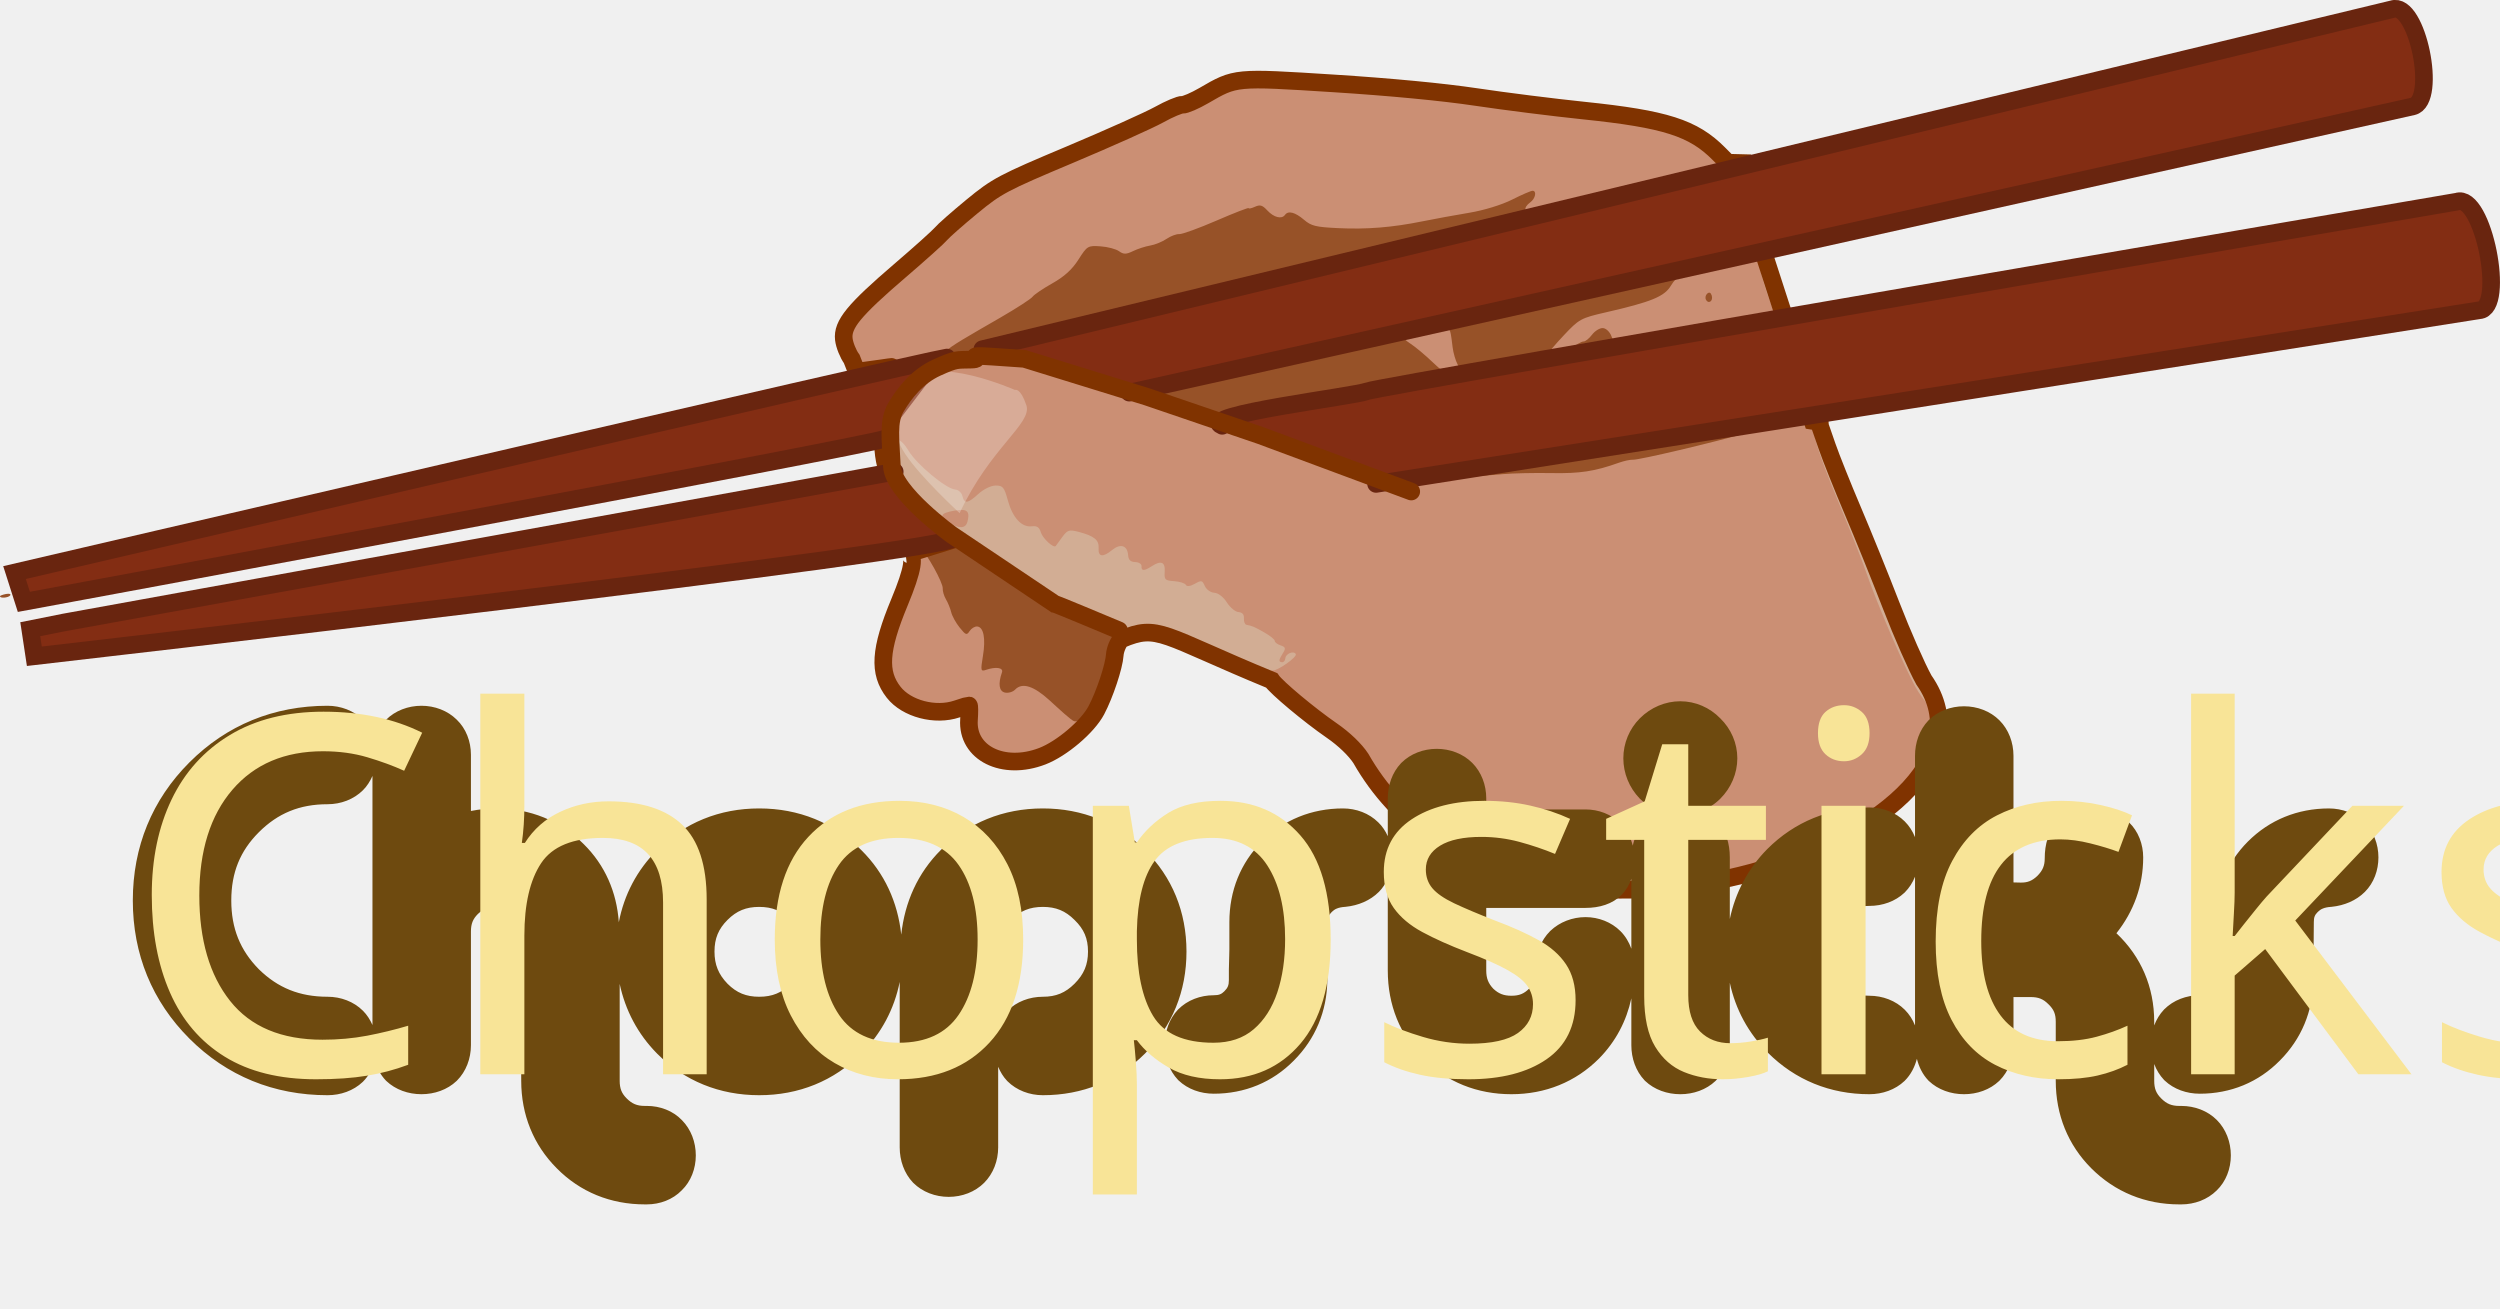
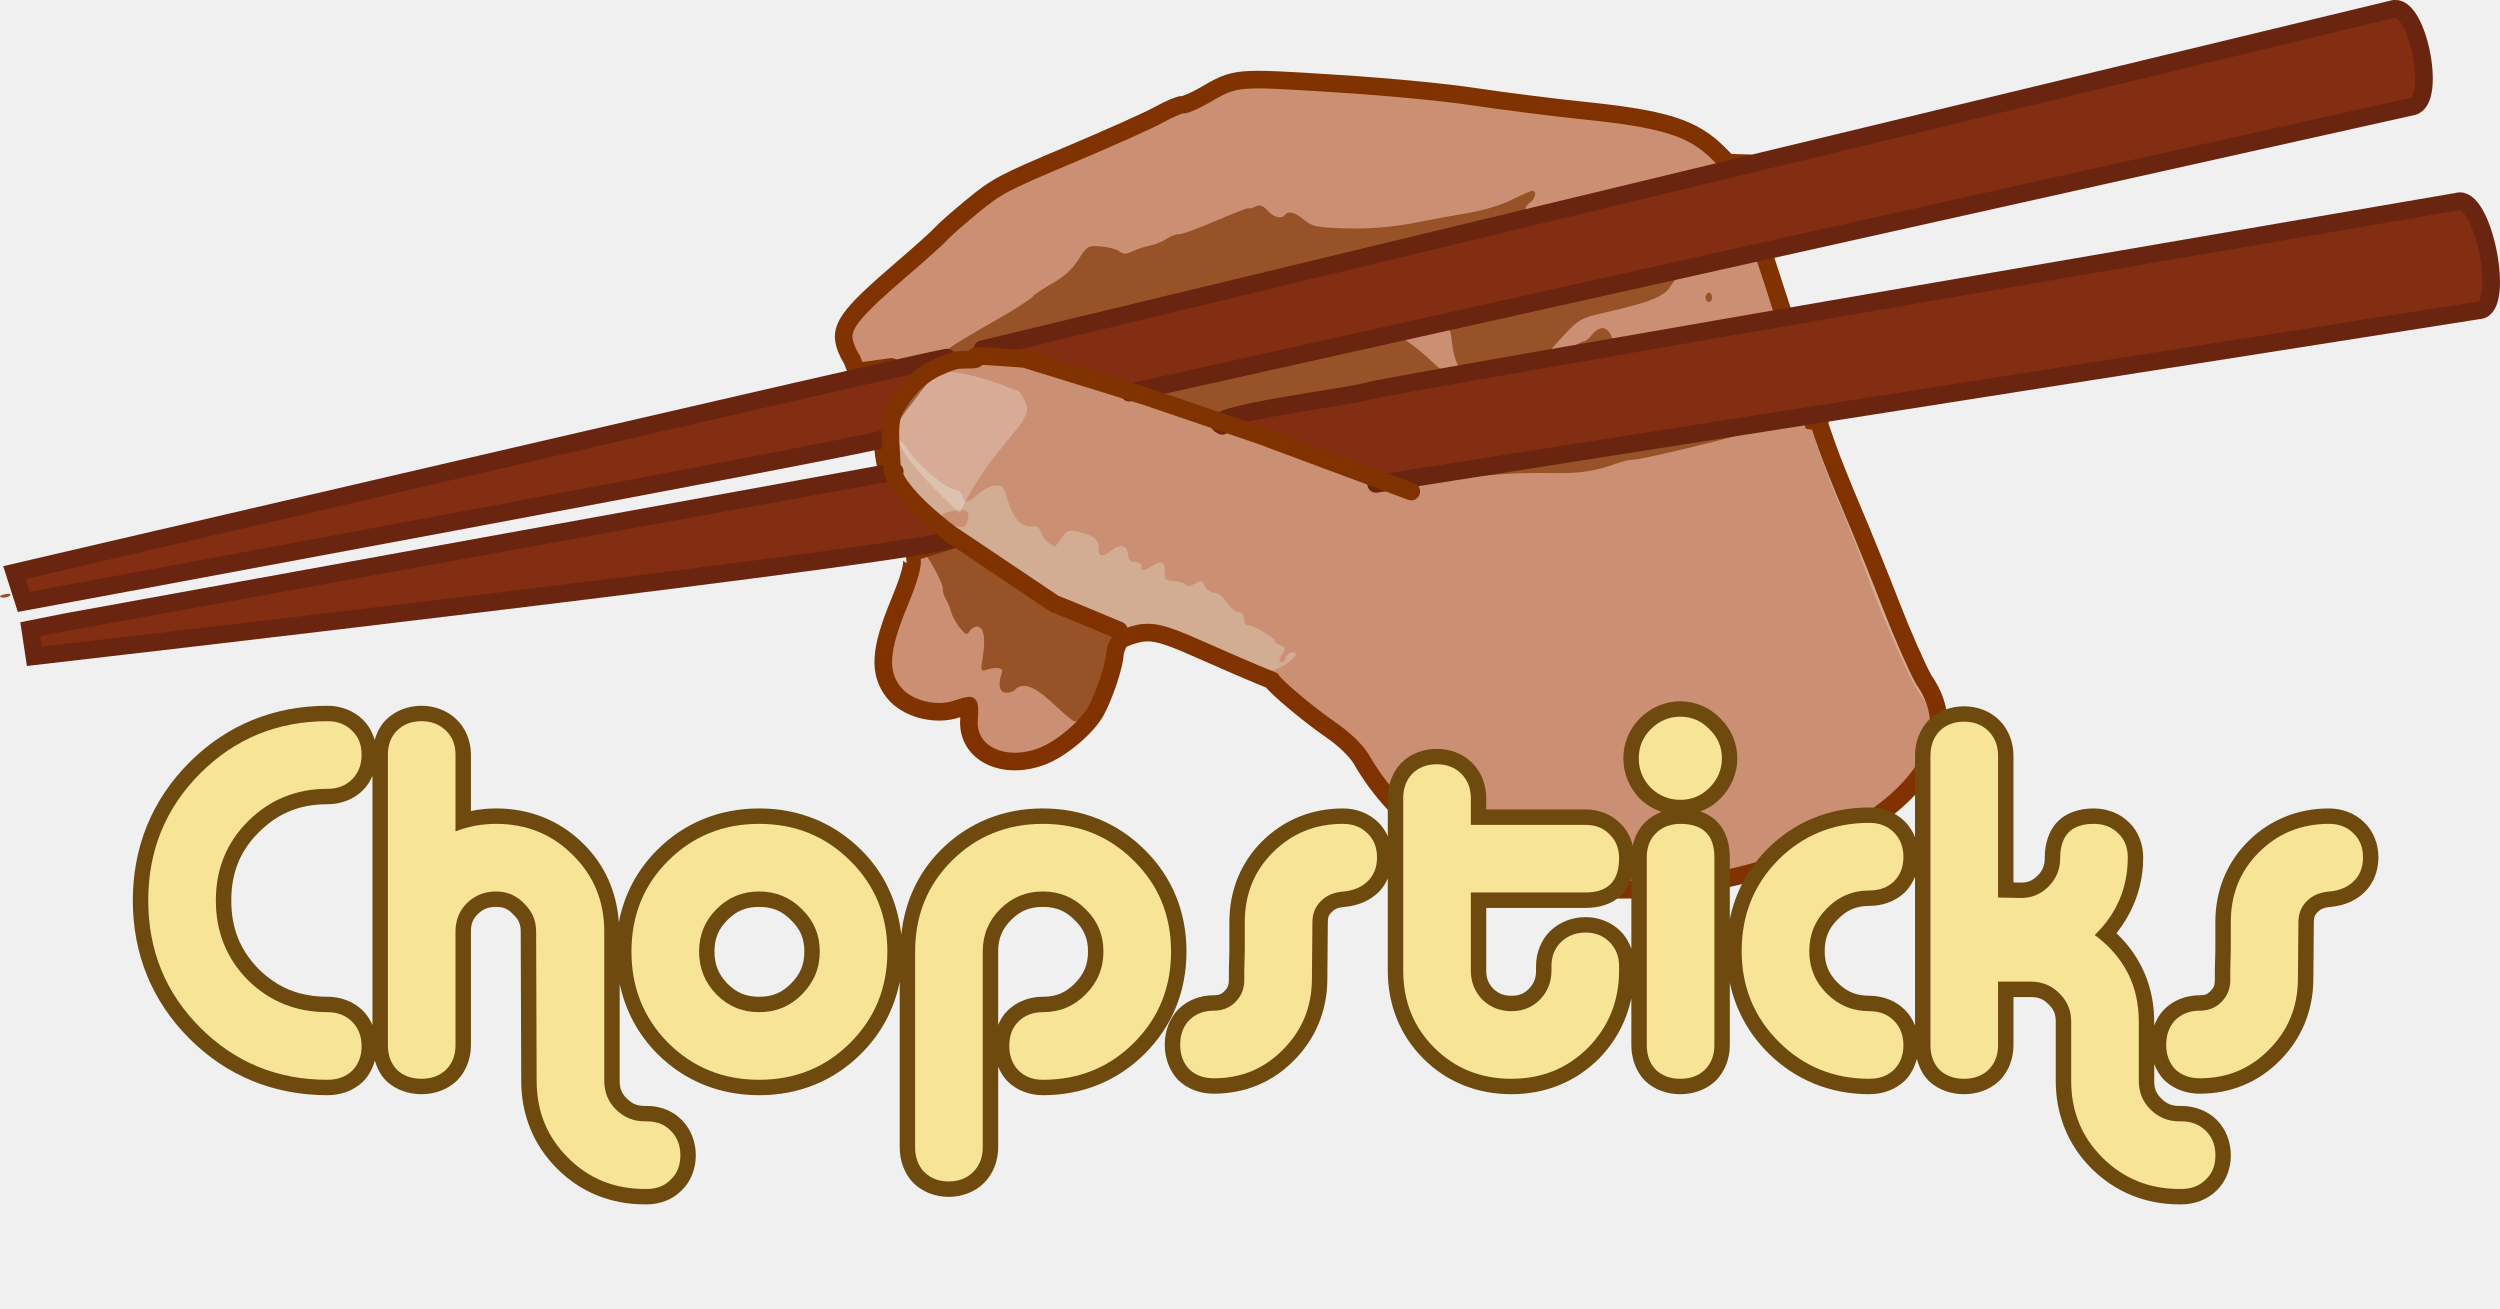
<svg xmlns="http://www.w3.org/2000/svg" version="1.1" id="svg2" viewBox="0 0 851.11 445.46" height="125.719mm" width="240.202mm">
  <defs id="defs4" />
  <g transform="translate(-1199.481,-565.3069)" id="layer1">
    <g transform="matrix(0.9976309,0.06879411,-0.06879411,0.9976309,52.33101,-114.1932)" id="g4199">
      <g id="g4426" transform="translate(1185.714,317.1429)">
        <path style="fill:#d2ad94;fill-opacity:1" d="m 1653.252,596.051 c -2.347,-0.005 -4.72,-10e-4 -7.109,0.012 -7.297,0.04 -12.768,0.08 -17.334,0.172 -7.624,0.672 -15.1,1.959 -22.307,4.236 -1.261,0.777 -2.601,1.679 -4.209,2.768 -2.943,1.993 -6.115,3.623 -7.051,3.623 -0.935,0 -4.389,1.747 -7.674,3.881 -3.284,2.134 -16.535,9.207 -29.447,15.717 -6.263,3.158 -10.79,5.468 -14.404,7.396 -5.742,3.644 -11.325,7.507 -16.689,11.66 -0.299,0.28 -0.559,0.513 -0.875,0.812 -4.671,4.418 -9.132,8.933 -9.914,10.033 -0.782,1.1 -6.678,7.175 -13.102,13.5 -8.576,8.444 -13.374,13.707 -15.711,17.619 -0.684,3.41 -0.571,6.904 -0.582,10.164 0.585,1.244 1.311,2.455 2.025,3.305 l 1.994,4.201 8.082,-1.686 c 2.652,-0.53 3.314,-0.761 3.555,-0.77 0.401,-0.014 -0.374,0.593 4.93,1.477 8.485,1.414 0.707,10e-4 -2.828,7.072 -8.36,20.073 -0.161,38.524 21.719,49.193 l -14.025,5.424 c 2.827,0 2.366,5.068 -1.508,16.572 -1.713,5.087 -2.894,9.34 -3.551,12.986 0,7.569 1.227,14.553 4.879,18.9 3.262,2.817 8.104,4.402 12.912,4.453 3.068,-0.312 6.625,-1.242 10.738,-2.912 0.021,0.108 0.045,0.206 0.066,0.312 0.406,-0.145 0.86,-0.312 0.934,-0.312 0.208,0 0.377,2.189 0.377,4.865 0,0.191 0.012,0.375 0.02,0.562 2e-4,6e-4 -2e-4,10e-4 0,0.002 8.187,24.472 33.334,7.614 45.121,-12.496 1.607,-5.054 2.859,-10.696 2.859,-13.531 0,-1.749 0.801,-4.169 1.779,-5.377 0.589,-0.727 0.992,-1.207 1.547,-1.473 0,-0.08 0,-0.161 -0.01,-0.24 0.15,0.038 0.26,0.061 0.406,0.098 1.14,-0.301 3.007,0.074 7.557,1.014 1.128,0.233 2.283,0.506 3.447,0.801 0.421,-0.04 0.714,-0.122 0.916,-0.232 -1.485,-0.75 -3.033,-1.538 -4.25,-2.135 -2.366,-1.161 -4.118,-2.03 -4.578,-2.404 -0.46,-0.374 0.371,-0.252 3.172,0.574 5.422,1.599 18.783,6.02 43.883,14.385 0.111,0.142 0.26,0.31 0.441,0.496 54.543,13.632 100.442,29.955 143.127,59.881 52.371,-9.94 97.17,-43.98 80.576,-72.031 -9.258,-12.066 -16.958,-25.276 -22.164,-40.199 -4.991,-13.091 -19.907,-31.815 -20.021,-43.469 l -1.772,-4.16 2.289,-0.871 -4.85,-0.457 -13.086,-32.715 1.084,-1.889 -0.076,-0.189 c -0.308,0.061 -0.614,0.128 -0.922,0.189 -4.404,-6.392 -5.869,-11.406 -5.193,-15.41 l -2.07,-5.154 -1.779,-0.873 -13.375,-27.49 1.834,-2.223 -1.149,0.051 c -0.276,0.084 -0.552,0.168 -0.828,0.252 -8.568,-7.662 -18.538,-11.407 -29.166,-13.25 -5.5,-0.633 -12.084,-1.043 -20.27,-1.326 -3.32,-0.115 -7.323,-0.301 -11.479,-0.51 -10.613,-0.042 -21.182,-0.101 -31.061,-1.906 -8.191,-0.051 -16.577,-0.497 -24.992,-0.877 -3.532,-0.05 -7.146,-0.084 -10.859,-0.092 z m -48.885,67.496 c 0.034,0.003 0.056,0.008 0.09,0.012 0.304,-0.005 0.594,-0.023 0.91,-0.012 3.595,0.129 7.775,1.257 7.775,2.432 0,0.291 -3.28,1.577 -7.922,3.191 -4.923,2.386 -12.97,4.844 -18.799,5.99 -3.471,1.027 -5.934,1.701 -6.318,1.701 -1.03,0 -1.028,-0.48 -0.361,-1.236 -1.42,-0.597 0.697,-2.606 9.396,-6.814 4.819,-2.21 9.72,-5.395 15.229,-5.264 z" transform="translate(-1185.714,-317.1429)" id="path4436" />
        <path style="fill:#cb8f74" d="m 1627.844,597.404 c -16.408,0.154 -18.347,1.393 -24.293,6.121 -3.835,3.05 -8.885,6.049 -18.408,10.932 -8.051,4.128 -34.311,16.857 -42,20.359 -6.372,2.902 -9.154,5.081 -18.5,14.488 -13.282,13.369 -22.146,22.747 -27.068,28.639 -2.645,3.402 -11.682,16.529 -10.637,17.588 0.693,0.693 -3.457,2.535 0.174,1.252 5.183,-1.831 -1.22,1.585 1.054,2.991 2.004,1.238 5.092,2.355 2.444,4.438 -4.946,3.89 8.15,-0.984 2.945,-3.287 -5.795,-2.564 -5.873,-2.56 -3.969,0.158 1.264,1.804 1.715,3.028 1.266,4.041 l 0.012,0.025 8.082,-1.686 c 2.652,-0.53 3.314,-0.761 3.555,-0.77 0.401,-0.014 -0.374,0.593 4.93,1.477 8.485,1.414 0.707,0.001 -2.828,7.072 -2.74,6.58 -3.692,12.984 -2.975,18.998 0.069,0.044 0.158,0.082 0.223,0.127 2.003,1.403 2.174,1.351 2.473,-0.74 0.508,-3.564 3.09,-3.059 6,1.17 3.009,4.373 13.656,12.062 16.699,12.062 1.109,0 2.267,0.884 2.621,2 0.868,2.736 1.987,2.521 5.396,-1.047 1.666,-1.744 4.092,-3.135 5.666,-3.25 2.458,-0.18 2.939,0.329 4.492,4.756 2.028,5.779 5.325,8.894 8.725,8.244 1.783,-0.341 2.583,0.117 3.246,1.861 0.765,2.013 4.758,5.191 5.363,4.268 0.119,-0.182 1.02,-1.611 2,-3.176 1.599,-2.552 2.158,-2.776 5.428,-2.162 5.366,1.007 7.184,2.281 7.184,5.041 0,3.027 1.645,3.149 4.635,0.34 2.665,-2.504 5.077,-1.932 5.537,1.314 0.236,1.664 0.958,2.29 2.578,2.232 1.245,-0.044 2.25,0.514 2.25,1.25 0,1.7 1.005,1.64 3.441,-0.203 3.049,-2.306 4.559,-1.799 4.559,1.531 0,2.752 0.285,3 3.441,3 1.893,0 3.717,0.446 4.053,0.99 0.376,0.609 1.524,0.39 2.986,-0.568 2.215,-1.451 2.451,-1.416 3.482,0.512 0.621,1.161 2.106,2.066 3.385,2.066 1.37,0 3.159,1.195 4.494,3 1.22,1.65 3.104,3 4.188,3 1.303,0 1.971,0.677 1.971,2 0,1.1 0.45,2.056 1,2.125 2.093,0.262 2.601,0.439 6.25,2.18 2.062,0.984 3.75,2.167 3.75,2.627 0,0.46 0.933,1.08 2.074,1.379 1.732,0.453 1.897,0.874 1,2.551 -1.335,2.494 -1.349,3.139 -0.074,3.139 0.55,0 1,-0.626 1,-1.393 0,-1.619 2.689,-2.92 3.459,-1.674 0.575,0.93 -5.686,6.066 -7.393,6.066 -0.986,0 -1.194,0.413 -1.467,2.918 0,0.021 0.01,0.051 0.016,0.078 0.526,0.175 0.717,0.237 1.254,0.416 1.81,2.321 13.477,10.827 21.631,15.652 4.31,2.55 8.345,5.92 10.5,8.77 2.481,3.736 5.19,7.157 8.09,10.295 0.59,0.621 1.19,1.264 1.758,1.844 0.01,0.009 0.017,0.018 0.025,0.027 59.015,59.859 192.563,6.556 185.369,-39.428 -3.389,-3.537 -6.016,-6.478 -7.531,-8.512 -3.912,-5.248 -15.801,-28.19 -21.02,-40.561 -1.392,-3.3 -6.153,-13.252 -10.58,-22.117 -9.056,-18.135 -11.416,-24.958 -9.123,-26.375 0.154,-0.095 0.237,-0.162 0.338,-0.234 l -1.83,-0.172 -13.086,-32.715 0.693,-1.209 c -2.437,-0.331 -3.017,-1.354 -5.932,-8.133 -1.881,-4.375 -3.478,-9.303 -3.547,-10.949 l -0.125,-2.992 0.025,-0.008 -0.072,-0.035 -13.375,-27.49 1.834,-2.223 -1.26,0.055 -0.027,-0.025 c -2.399,0.174 -3.712,-0.415 -6.412,-2.584 -10.009,-8.042 -15.656,-9.295 -46.588,-10.336 -14.232,-0.479 -30.207,-1.335 -35.5,-1.9 -5.293,-0.566 -24.872,-1.193 -43.508,-1.395 -9.369,-0.101 -16.447,-0.17 -21.916,-0.119 z m -24.045,65.457 c 3.24,0 10.344,2.334 10.344,3.398 0,0.275 -7.763,2.956 -17.25,5.957 -22.052,6.975 -21.75,6.888 -21.75,6.182 0,-3.324 22.525,-15.537 28.656,-15.537 z m -98.912,76.928 c -0.177,-0.004 -0.353,0.025 -0.533,0.068 2.657,5.749 7.074,10.94 13.143,15.33 1.038,-0.493 1.58,-0.955 1.434,-1.324 -0.158,-0.398 -3.228,-3.886 -6.822,-7.752 -4.428,-4.763 -5.876,-6.291 -7.221,-6.322 z m 25.004,9.832 c -0.707,0.02 -1.593,0.177 -2.682,0.453 -4.775,1.212 -5.074,2.172 -1.316,4.229 3.411,1.867 5.622,1.591 6.074,-0.76 0.542,-2.815 0.044,-3.981 -2.076,-3.922 z m -7.926,7.678 c -0.13,-0.004 -0.238,0.007 -0.322,0.031 -0.153,0.043 -0.485,0.129 -0.66,0.178 1.679,1.03 3.454,2.011 5.338,2.93 l -13.021,5.035 c 1.006,0.651 0.844,2.063 0.844,4.322 0,3.021 -1.179,8.13 -3.045,13.189 -3.561,9.657 -4.714,20.345 -2.506,23.227 5.322,10.458 13.242,10.612 17.031,10.65 1.364,0 4.307,-0.731 6.541,-1.625 2.234,-0.894 4.32,-1.366 4.637,-1.049 0.317,0.317 0.807,2.616 1.088,5.109 1.613,16.292 23.356,14.487 34.703,2.248 4.345,-4.345 5.77,-6.653 7.428,-12.02 1.128,-3.653 2.351,-9.009 2.717,-11.902 0.366,-2.893 1.281,-6.778 2.035,-8.633 0.754,-1.855 1.371,-3.536 1.371,-3.736 0,-0.702 -7.053,-3.301 -14.74,-5.432 -4.87,-1.349 -15.208,-6.045 -27.76,-12.607 -12.669,-6.624 -19.731,-9.855 -21.678,-9.916 z" transform="translate(-1185.714,-317.1429)" id="path4434" />
        <path style="fill:#975228" d="m 378.429,495.185 c -5.801,-4.625 -9.816,-5.598 -12.04,-2.918 -0.707,0.852 -2.224,1.414 -3.372,1.25 -2.05,-0.293 -2.598,-2.778 -1.498,-6.798 0.447,-1.636 -2.183,-1.863 -5.482,-0.473 -1.755,0.739 -1.855,0.403 -1.371,-4.615 0.584,-6.062 -0.45,-9.912 -2.661,-9.912 -0.811,0 -1.911,0.78 -2.445,1.732 -0.88,1.573 -1.201,1.483 -3.472,-0.968 -1.376,-1.485 -2.823,-3.727 -3.215,-4.982 -0.392,-1.255 -1.327,-3.17 -2.078,-4.255 -0.751,-1.085 -1.365,-2.727 -1.365,-3.65 0,-1.938 -6.324,-11.664 -8.727,-13.42 -1.402,-1.025 -1.116,-1.354 2.105,-2.417 4.794,-1.582 7.211,-0.917 15.955,4.389 8.816,5.35 31.162,17.141 35.627,18.104 1.81,0.39 5.7,1.605 8.645,2.699 l 5.355,1.989 -0.694,6.485 c -1.483,13.848 -6.043,24.427 -10.439,24.219 -0.867,-0.041 -5.801,-4.048 -8.826,-6.459 z m -340.232,1.366 c 0.581,-0.581 1.647,-0.86 2.368,-0.619 0.749,0.25 0.296,0.703 -1.057,1.057 -1.663,0.435 -2.054,0.305 -1.312,-0.437 z m 9.275,-2.151 c 1.521,-1.681 29.419,-8.88 163.456,-42.18 54.45,-13.527 100.878,-25.297 103.173,-26.154 4.872,-1.82 5.099,-1.726 8.848,3.685 3.258,4.702 2.804,5.439 -4.001,6.494 -6.01,0.932 -15.52,3.809 -15.52,4.697 0,0.428 -0.81,0.778 -1.8,0.778 -0.99,0 -2.228,0.39 -2.75,0.866 -1.033,0.941 -13.606,3.755 -45.45,10.17 -11.275,2.271 -26.35,5.616 -33.5,7.432 -13.915,3.534 -18.482,4.342 -28.728,5.083 -11.316,0.818 -61.57,11.699 -98.772,21.387 -4.125,1.074 -14.925,3.134 -24,4.579 -9.075,1.444 -17.625,2.882 -19,3.196 -1.375,0.314 -2.255,0.3 -1.956,-0.031 z M 19.429,484.336 c 0,-0.211 0.901,-0.619 2.001,-0.907 1.101,-0.288 1.749,-0.115 1.441,0.383 -0.538,0.871 -3.442,1.312 -3.442,0.523 z m 12,-4.499 c 3.68,-2.016 100.825,-34.071 147,-48.506 41.792,-13.065 66.572,-20.723 76,-23.488 22.897,-6.713 50.4,-16.148 52.394,-17.973 1.413,-1.293 4.081,-2.083 8.106,-2.4 3.3,-0.26 6.787,-0.808 7.75,-1.218 2.655,-1.132 2.127,0.502 -2,6.194 -2.062,2.845 -4.65,6.634 -5.75,8.42 -1.57,2.55 -3.289,3.637 -8,5.055 -6.576,1.98 -62.638,16.314 -71.571,18.299 -3.064,0.681 -6.467,1.717 -7.562,2.304 -2.064,1.105 -18.504,6.02 -35.867,10.723 -5.5,1.49 -14.725,4.032 -20.5,5.65 -5.775,1.618 -13.016,3.519 -16.091,4.225 -3.075,0.706 -6.114,1.607 -6.753,2.002 -0.639,0.395 -5.098,1.772 -9.909,3.061 -4.811,1.288 -12.122,3.339 -16.247,4.557 -8.56,2.528 -46.977,12.657 -51.5,13.579 -1.65,0.336 -7.275,1.877 -12.5,3.423 -20.702,6.126 -31.516,8.567 -27,6.093 z m 442,-70.137 c -5.775,-1.053 -12.525,-2.63 -15,-3.504 -2.475,-0.874 -7.425,-2.409 -11,-3.41 -3.575,-1.001 -8.3,-2.513 -10.5,-3.361 -19.549,-7.531 -25.83,-9.706 -28.034,-9.706 -1.408,0 -8.052,-1.6 -14.763,-3.555 -17.047,-4.967 -29.97,-6.792 -39.096,-5.523 -3.946,0.549 -10.45,0.723 -14.454,0.388 -9.075,-0.761 -9.525,-0.211 12.03,-14.725 5.325,-3.586 10.05,-7.127 10.5,-7.871 0.45,-0.743 3.331,-3.002 6.402,-5.02 3.927,-2.58 6.393,-5.156 8.312,-8.681 2.644,-4.858 2.866,-5.013 7.18,-5.013 2.448,0 5.336,0.552 6.417,1.228 1.598,0.998 2.485,0.93 4.736,-0.364 1.524,-0.876 4.085,-1.906 5.692,-2.29 1.607,-0.384 4.03,-1.57 5.385,-2.636 1.355,-1.066 3.264,-1.938 4.241,-1.938 0.978,0 6.542,-2.465 12.365,-5.478 5.823,-3.013 10.587,-5.247 10.587,-4.965 0,0.282 0.942,0.009 2.094,-0.608 1.717,-0.919 2.494,-0.746 4.314,0.965 2.376,2.232 5.084,2.715 6.091,1.086 0.991,-1.603 3.357,-1.166 6.579,1.217 2.613,1.932 4.119,2.194 11.71,2.04 9.824,-0.2 18.451,-1.502 28.711,-4.332 3.85,-1.062 10.82,-2.841 15.488,-3.953 4.983,-1.187 10.897,-3.457 14.322,-5.496 3.208,-1.911 6.251,-3.475 6.762,-3.475 1.46,0 1.085,2.625 -0.572,4 -2.313,1.92 -1.864,3.895 0.75,3.302 2.06,-0.468 13.775,-4.021 37.25,-11.298 4.95,-1.534 13.5,-4.025 19,-5.534 5.5,-1.509 25.975,-7.613 45.5,-13.563 40.552,-12.358 53.495,-16.379 129.5,-40.23 48.809,-15.317 55.315,-17.082 58.161,-15.786 2.805,1.278 6.9,9.43 7.899,15.727 l 0.654,4.119 -3.782,0.71 c -4.534,0.851 -11.701,3.617 -11.052,4.266 0.254,0.254 3.021,-0.069 6.148,-0.718 7.266,-1.508 9.153,-0.22 5.31,3.623 -3.299,3.299 -17.226,7.711 -103.837,32.891 -36.575,10.633 -76.806,22.331 -89.401,25.994 -12.596,3.663 -26.096,8.131 -30,9.928 -3.904,1.797 -7.886,3.547 -8.849,3.887 -0.963,0.341 -1.75,1.053 -1.75,1.584 0,0.53 -1.238,0.947 -2.75,0.926 -4.445,-0.062 -7.17,1.5 -9.018,5.17 -1.935,3.842 -6.249,5.969 -21.458,10.578 -8.377,2.539 -8.925,2.889 -13.75,8.78 -2.764,3.375 -5.025,6.475 -5.025,6.89 0,1.798 4.207,0.512 7.347,-2.246 1.879,-1.65 3.91,-3 4.512,-3 0.602,0 1.832,-1.125 2.733,-2.5 0.901,-1.375 2.496,-2.5 3.544,-2.5 1.063,0 2.41,1.106 3.046,2.5 1.469,3.223 2.709,3.186 18.998,-0.576 7.326,-1.692 20.52,-4.116 29.32,-5.387 17.251,-2.493 44.202,-8.865 148,-34.996 80.292,-20.213 85.585,-21.369 89.131,-19.471 3.751,2.007 8.882,13.562 9.601,21.618 0.517,5.799 0.375,6.154 -3.442,8.582 -7.245,4.608 -25.482,9.078 -151.789,37.204 -47.709,10.624 -80.864,18.858 -91.43,22.707 -11.22,4.087 -36.17,11.819 -38.139,11.819 -0.896,0 -3.047,0.62 -4.78,1.378 -7.95,3.477 -12.893,4.584 -22.651,5.075 -5.775,0.29 -13.2,0.968 -16.5,1.506 -23.856,3.89 -39.922,4.497 -53.5,2.021 z m 30.729,-17.585 c -0.332,-0.332 -1.195,-0.368 -1.917,-0.079 -0.798,0.319 -0.561,0.556 0.604,0.604 1.054,0.043 1.645,-0.193 1.312,-0.525 z m 6.771,-1.396 c 0.782,-1.266 -0.542,-1.266 -2.5,0 -1.293,0.835 -1.266,0.971 0.191,0.985 0.93,0.008 1.969,-0.435 2.309,-0.985 z m -1.017,-15.972 c 0.33,-0.534 -0.049,-1.997 -0.843,-3.25 -0.794,-1.253 -1.746,-3.853 -2.116,-5.778 -1.432,-7.449 -1.275,-7.291 -6.546,-6.591 -6.006,0.797 -10.977,2.488 -10.977,3.736 0,0.522 1.405,1.715 3.121,2.652 1.717,0.937 5.402,3.616 8.19,5.953 4.955,4.155 7.965,5.23 9.171,3.278 z m 81.974,-31.099 c -0.375,-0.607 -0.241,-1.544 0.298,-2.084 0.64,-0.64 1.184,-0.448 1.569,0.555 0.7,1.823 -0.884,3.119 -1.867,1.528 z" id="path4428" />
      </g>
      <path style="fill:none;stroke:#803300;stroke-width:6" d="m 1783.055,613.709 -1.26,0.055 -3.221,-2.828 c -9.299,-8.165 -18.966,-10.533 -46.932,-11.5 -10.45,-0.361 -27.1,-1.305 -37,-2.098 -11.282,-0.903 -29.383,-1.38 -48.5,-1.275 -33.777,0.185 -33.45,0.132 -43.85,7.176 -2.943,1.993 -6.115,3.623 -7.051,3.623 -0.935,0 -4.389,1.747 -7.674,3.881 -3.284,2.134 -16.535,9.207 -29.447,15.717 -22.09,11.137 -23.978,12.311 -31.969,19.869 -4.671,4.418 -9.132,8.933 -9.914,10.033 -0.782,1.1 -6.678,7.175 -13.102,13.5 -14.682,14.456 -18.342,19.621 -17.414,24.568 0.369,1.966 1.784,4.901 3.146,6.52 l 1.994,4.201 8.082,-1.686 c 2.652,-0.53 3.314,-0.761 3.555,-0.77 0.401,-0.014 -0.374,0.593 4.93,1.477 8.485,1.414 0.707,0.001 -2.828,7.072 -8.36,20.073 -0.161,38.524 21.719,49.193 l -14.025,5.424 c 2.827,0 2.366,5.068 -1.508,16.572 -5.599,16.625 -5.562,24.438 0.144,30.748 4.778,5.284 14.689,7.178 21.865,4.18 1.974,-0.825 3.761,-1.5 3.969,-1.5 0.208,0 0.377,2.189 0.377,4.865 0,11.383 12.817,16.693 25.754,10.67 6.434,-2.996 14.715,-11.078 17.273,-16.861 2.483,-5.614 4.973,-15.262 4.973,-19.271 0,-1.749 0.801,-4.169 1.779,-5.377 12.335,-6.308 13.499,-2.472 52.09,10.387 1.81,2.321 13.477,10.827 21.631,15.652 4.31,2.55 8.345,5.92 10.5,8.77 56.748,85.433 230.157,10.433 189.387,-39.843 -2.688,-4.13 -8.47,-15.155 -12.848,-24.5 -4.378,-9.345 -11.24,-23.421 -15.246,-31.281 -4.006,-7.861 -8.623,-17.439 -10.26,-21.285 l -2.977,-6.994 2.289,-0.871 -4.85,-0.457 -13.086,-32.715 1.084,-1.889 -8.262,-20.564 -1.779,-0.873 -13.375,-27.49 z" id="path5267" />
      <g id="g4459" style="color:#000000;clip-rule:nonzero;display:inline;overflow:visible;visibility:visible;opacity:1;isolation:auto;mix-blend-mode:normal;color-interpolation:sRGB;color-interpolation-filters:linearRGB;solid-color:#000000;solid-opacity:1;fill:#debc87;fill-opacity:1;fill-rule:evenodd;stroke:#63420e;stroke-width:6;stroke-linecap:round;stroke-linejoin:miter;stroke-miterlimit:4;stroke-dasharray:none;stroke-dashoffset:0;stroke-opacity:1;color-rendering:auto;image-rendering:auto;shape-rendering:auto;text-rendering:auto;enable-background:accumulate">
        <g id="g5382" style="color:#000000;clip-rule:nonzero;display:inline;overflow:visible;visibility:visible;opacity:1;isolation:auto;mix-blend-mode:normal;color-interpolation:sRGB;color-interpolation-filters:linearRGB;solid-color:#000000;solid-opacity:1;fill:#debc87;fill-opacity:1;fill-rule:evenodd;stroke:#63420e;stroke-width:6;stroke-linecap:round;stroke-linejoin:miter;stroke-miterlimit:4;stroke-dasharray:none;stroke-dashoffset:0;stroke-opacity:1;color-rendering:auto;image-rendering:auto;shape-rendering:auto;text-rendering:auto;enable-background:accumulate">
          <path style="color:#000000;clip-rule:nonzero;display:inline;overflow:visible;visibility:visible;opacity:1;isolation:auto;mix-blend-mode:normal;color-interpolation:sRGB;color-interpolation-filters:linearRGB;solid-color:#000000;solid-opacity:1;fill:#832d13;fill-opacity:1;fill-rule:evenodd;stroke:#69250f;stroke-width:6;stroke-linecap:round;stroke-linejoin:miter;stroke-miterlimit:4;stroke-dasharray:none;stroke-dashoffset:0;stroke-opacity:1;color-rendering:auto;image-rendering:auto;shape-rendering:auto;text-rendering:auto;enable-background:accumulate" d="m 1506.107,738.225 -278.802,70.711 -11.112,3.03 2.02,9.091 c 0,0 316.178,-58.589 309.107,-61.619" id="path4451" />
          <path style="color:#000000;clip-rule:nonzero;display:inline;overflow:visible;visibility:visible;isolation:auto;mix-blend-mode:normal;color-interpolation:sRGB;color-interpolation-filters:linearRGB;solid-color:#000000;solid-opacity:1;fill:#832d13;fill-opacity:1;fill-rule:evenodd;stroke:#69250f;stroke-width:6;stroke-linecap:round;stroke-linejoin:miter;stroke-miterlimit:4;stroke-dasharray:none;stroke-dashoffset:0;stroke-opacity:1;color-rendering:auto;image-rendering:auto;shape-rendering:auto;text-rendering:auto;enable-background:accumulate" d="m 1616.244,714.971 c -9.091,-3.03 44.447,-13.132 48.487,-15.152 4.041,-2.02 365.675,-89.904 365.675,-89.904 8.656,-3.587 19.087,35.154 10.101,36.365 l -370.624,84.822" id="path4453" />
          <path style="color:#000000;clip-rule:nonzero;display:inline;overflow:visible;visibility:visible;opacity:1;isolation:auto;mix-blend-mode:normal;color-interpolation:sRGB;color-interpolation-filters:linearRGB;solid-color:#000000;solid-opacity:1;fill:#832d13;fill-opacity:1;fill-rule:evenodd;stroke:#69250f;stroke-width:6;stroke-linecap:round;stroke-linejoin:miter;stroke-miterlimit:4;stroke-dasharray:none;stroke-dashoffset:0;stroke-opacity:1;color-rendering:auto;image-rendering:auto;shape-rendering:auto;text-rendering:auto;enable-background:accumulate" d="m 1521.158,698.223 c -7.071,1.414 -311.642,94.874 -311.642,94.874 l 3.858,9.728 c 0,0 285.863,-73.489 288.692,-75.61" id="path4455" />
          <path style="color:#000000;clip-rule:nonzero;display:inline;overflow:visible;visibility:visible;isolation:auto;mix-blend-mode:normal;color-interpolation:sRGB;color-interpolation-filters:linearRGB;solid-color:#000000;solid-opacity:1;fill:#832d13;fill-opacity:1;fill-rule:evenodd;stroke:#69250f;stroke-width:6;stroke-linecap:round;stroke-linejoin:miter;stroke-miterlimit:4;stroke-dasharray:none;stroke-dashoffset:0;stroke-opacity:1;color-rendering:auto;image-rendering:auto;shape-rendering:auto;text-rendering:auto;enable-background:accumulate" d="m 1533.007,694.566 470.933,-148.492 c 8.234,-3.394 17.439,29.954 9.192,32.527 l -429.214,127.279" id="path4457" />
        </g>
      </g>
      <path style="opacity:0.25;fill:#ffffff;fill-rule:evenodd;stroke:none;stroke-width:1px;stroke-linecap:butt;stroke-linejoin:miter;stroke-opacity:1" d="m 1529.118,750.781 c 8.839,-22.981 22.627,-32.173 20.153,-38.184 -2.475,-6.01 -4.243,-4.95 -4.243,-4.95 0,0 -28.284,-10.253 -35.355,-0.354 -7.071,9.899 -6.01,17.324 -0.354,24.749 5.657,7.425 19.799,18.738 19.799,18.738 z" id="path5353" />
      <path style="fill:none;fill-rule:evenodd;stroke:#803300;stroke-width:6;stroke-linecap:round;stroke-linejoin:miter;stroke-opacity:1" d="m 1586,786.862 c -22,-7.5 -22.5,-7.5 -22.5,-7.5 l -36.5,-21 c 0,0 -21,-13 -22,-22 -1,-9 -2.5,-15 0,-20 2.5,-5 6.5,-11 13,-14.5 6.5,-3.5 6.5,-3 11.5,-3.5 5,-0.5 -4,-1.5 7,-1.5 11,0 11,0 11,0 l 42.5,10 39.5,10.5 52.5,15.5" id="path5362" />
    </g>
    <g transform="translate(0,-23)" id="g4214">
      <path style="font-style:normal;font-variant:normal;font-weight:normal;font-stretch:normal;font-size:170.502px;line-height:125%;font-family:Alba;-inkscape-font-specification:Alba;letter-spacing:0px;word-spacing:0px;fill:#6e4a0f;fill-opacity:1;stroke:none;stroke-width:1px;stroke-linecap:butt;stroke-linejoin:miter;stroke-opacity:1" id="path4197" d="m 1771.541,827.047 c -5.151,-10e-6 -10.088,2.118 -13.771,5.801 -3.604,3.604 -5.633,8.5 -5.633,13.602 0,5.102 2.005,9.998 5.557,13.697 a 5.252,5.252 0 0 0 0.152,0.15 c 2.103,2.019 4.615,3.47 7.309,4.404 -2.122,0.803 -4.071,2.003 -5.68,3.611 -2.14,2.14 -3.483,4.918 -4.133,7.902 -0.712,-2.862 -2.084,-5.514 -4.193,-7.553 -3.046,-3.15 -7.42,-4.787 -11.889,-4.787 l -33.793,0 0,-3.785 c 0,-4.517 -1.639,-8.93 -4.777,-12.068 -3.138,-3.138 -7.551,-4.777 -12.068,-4.777 -4.517,0 -8.93,1.64 -12.066,4.777 a 5.252,5.252 0 0 0 -0.1,0.102 c -2.995,3.161 -4.51,7.505 -4.51,11.967 l 0,12.896 c -0.796,-1.756 -1.85,-3.381 -3.248,-4.719 -3.134,-3.104 -7.519,-4.734 -12.014,-4.734 -10.636,0 -20.202,3.878 -27.582,11.258 -7.282,7.282 -11.088,16.796 -11.088,27.412 l 0,9.379 c 0,-0.404 -9e-4,0.077 -0.01,0.379 -0.01,0.302 -0.017,0.745 -0.031,1.326 -0.028,1.163 -0.072,2.882 -0.129,5.154 a 5.252,5.252 0 0 0 -0,0.131 l 0,3.41 c 0,1.744 -0.378,2.637 -1.529,3.789 -0.986,0.985 -1.808,1.359 -3.619,1.359 -4.517,0 -8.93,1.639 -12.068,4.777 a 5.252,5.252 0 0 0 -0.1,0.102 c -2.996,3.162 -4.508,7.507 -4.508,11.967 0,4.46 1.512,8.804 4.508,11.967 a 5.252,5.252 0 0 0 0.201,0.201 c 3.162,2.996 7.507,4.508 11.967,4.508 10.529,0 19.995,-3.894 27.256,-11.275 7.348,-7.356 11.284,-16.816 11.412,-27.33 a 5.252,5.252 0 0 0 0,-0.019 l 0.17,-19.779 a 5.252,5.252 0 0 0 0,-0.045 c 0,-1.652 0.337,-2.424 1.359,-3.447 0.95,-0.95 2.145,-1.553 4.492,-1.715 a 5.252,5.252 0 0 0 0.162,-0.014 c 4.341,-0.434 8.399,-2.117 11.373,-5.092 1.299,-1.299 2.27,-2.858 3.023,-4.523 l 0,31.33 c 0,11.637 4.146,22.005 12.111,29.971 7.966,7.966 18.332,12.109 29.969,12.109 11.536,0 21.845,-4.153 29.801,-12.109 a 5.252,5.252 0 0 0 0.029,-0.029 c 5.692,-5.784 9.35,-12.774 11.01,-20.504 l 0,15.967 c 0,4.462 1.515,8.806 4.51,11.967 a 5.252,5.252 0 0 0 0.201,0.201 c 3.161,2.995 7.505,4.508 11.965,4.508 4.46,0 8.805,-1.512 11.967,-4.508 a 5.252,5.252 0 0 0 0.102,-0.1 c 3.138,-3.138 4.777,-7.551 4.777,-12.068 l 0,-21.254 c 1.93,8.98 6.231,17.067 12.938,23.773 9.306,9.306 21.201,14.156 34.574,14.156 4.46,0 8.804,-1.513 11.965,-4.508 a 5.252,5.252 0 0 0 0.102,-0.1 c 2.04,-2.04 3.377,-4.644 4.111,-7.441 0.689,2.74 1.937,5.298 3.871,7.34 a 5.252,5.252 0 0 0 0.201,0.201 c 3.162,2.996 7.507,4.508 11.967,4.508 4.46,0 8.804,-1.513 11.965,-4.508 a 5.252,5.252 0 0 0 0.102,-0.1 c 3.137,-3.137 4.779,-7.549 4.779,-12.068 l 0,-16.4 5.83,0 c 2.682,0 4.307,0.682 6.006,2.381 a 5.252,5.252 0 0 0 0.08,0.078 c 1.795,1.72 2.473,3.298 2.473,5.928 l 0,20.119 c 0,11.537 4.156,21.845 12.111,29.801 8.055,8.055 18.413,12.281 29.969,12.281 l 0.682,0 c 4.495,0 8.88,-1.63 12.014,-4.734 3.182,-3.045 4.834,-7.447 4.834,-11.941 0,-4.519 -1.642,-8.931 -4.779,-12.068 -3.137,-3.137 -7.549,-4.779 -12.068,-4.779 l -0.682,0 c -2.629,0 -4.324,-0.701 -6.176,-2.553 -1.7,-1.7 -2.383,-3.326 -2.383,-6.006 l 0,-5.711 c 0.752,2.001 1.858,3.847 3.332,5.402 a 5.252,5.252 0 0 0 0.201,0.201 c 3.162,2.996 7.507,4.508 11.967,4.508 10.529,0 19.993,-3.895 27.254,-11.275 7.348,-7.356 11.286,-16.815 11.414,-27.33 a 5.252,5.252 0 0 0 0,-0.019 l 0.17,-19.779 a 5.252,5.252 0 0 0 0,-0.045 c 0,-1.652 0.337,-2.424 1.359,-3.447 0.95,-0.95 2.145,-1.553 4.492,-1.715 a 5.252,5.252 0 0 0 0.162,-0.014 c 4.341,-0.434 8.399,-2.118 11.373,-5.092 3.043,-3.044 4.607,-7.345 4.607,-11.727 0,-4.493 -1.649,-8.895 -4.832,-11.941 -3.134,-3.104 -7.519,-4.734 -12.014,-4.734 -10.637,0 -20.202,3.878 -27.582,11.258 -7.282,7.282 -11.088,16.796 -11.088,27.412 l 0,9.379 c 0,-0.404 -9e-4,0.077 -0.01,0.379 -0.01,0.302 -0.017,0.745 -0.031,1.326 -0.028,1.163 -0.072,2.882 -0.129,5.154 a 5.252,5.252 0 0 0 -0,0.131 l 0,3.41 c 0,1.742 -0.378,2.636 -1.531,3.789 -0.987,0.987 -1.806,1.359 -3.617,1.359 -4.517,0 -8.93,1.639 -12.068,4.777 a 5.252,5.252 0 0 0 -0.1,0.102 c -1.474,1.556 -2.58,3.401 -3.332,5.402 l 0,-1.279 c 0,-11.818 -4.498,-22.209 -12.863,-30.117 5.866,-7.388 9.113,-16.148 9.113,-25.807 0,-4.495 -1.652,-8.896 -4.834,-11.941 -3.134,-3.104 -7.519,-4.734 -12.014,-4.734 -4.709,0 -9.212,1.321 -12.334,4.537 -3.122,3.216 -4.34,7.71 -4.34,12.48 0,2.456 -0.679,4.101 -2.522,5.959 -1.813,1.722 -3.405,2.337 -5.879,2.262 a 5.252,5.252 0 0 0 -0.037,-0.002 l -2.201,-0.051 0,-43.121 c 0,-4.519 -1.643,-8.931 -4.779,-12.068 -3.137,-3.137 -7.549,-4.777 -12.066,-4.777 -4.517,0 -8.93,1.639 -12.068,4.777 a 5.252,5.252 0 0 0 -0.1,0.102 c -2.996,3.162 -4.508,7.507 -4.508,11.967 l 0,27.709 c -0.801,-1.987 -1.954,-3.815 -3.475,-5.336 -3.137,-3.137 -7.549,-4.777 -12.066,-4.777 -13.475,0 -25.429,4.839 -34.744,14.154 a 5.252,5.252 0 0 0 -0.025,0.025 c -6.609,6.7 -10.835,14.791 -12.742,23.789 l 0,-20.953 c 0,-4.696 -1.286,-9.176 -4.465,-12.309 -1.581,-1.557 -3.483,-2.641 -5.576,-3.342 2.522,-0.955 4.855,-2.394 6.797,-4.336 3.683,-3.683 5.803,-8.621 5.803,-13.773 0,-5.117 -2.124,-10.015 -5.811,-13.594 -3.58,-3.688 -8.479,-5.809 -13.594,-5.809 z m -460.551,1.533 c -18.264,0 -34.307,6.557 -47.021,19.271 -12.714,12.714 -19.271,28.758 -19.271,47.021 0,18.264 6.558,34.306 19.271,47.02 12.714,12.714 28.758,19.271 47.021,19.271 4.462,0 8.805,-1.516 11.965,-4.51 a 5.252,5.252 0 0 0 0.102,-0.1 c 1.972,-1.972 3.28,-4.473 4.033,-7.164 0.726,2.503 1.918,4.836 3.705,6.723 a 5.252,5.252 0 0 0 0.201,0.201 c 3.161,2.995 7.505,4.508 11.965,4.508 4.46,0 8.805,-1.512 11.967,-4.508 a 5.252,5.252 0 0 0 0.102,-0.1 c 3.138,-3.138 4.777,-7.551 4.777,-12.068 l 0,-38.703 c 0,-2.658 0.684,-4.277 2.352,-5.961 1.816,-1.723 3.552,-2.428 6.209,-2.428 2.478,0 4.009,0.65 5.756,2.473 a 5.252,5.252 0 0 0 0.158,0.158 c 1.822,1.746 2.473,3.28 2.473,5.758 a 5.252,5.252 0 0 0 0,0.018 l 0.172,50.791 c 0,11.529 4.149,21.831 12.096,29.785 7.956,8.077 18.335,12.297 29.984,12.297 l 0.682,0 c 4.47,0 8.843,-1.641 11.887,-4.789 3.148,-3.044 4.789,-7.416 4.789,-11.887 0,-4.495 -1.63,-8.88 -4.734,-12.014 -3.045,-3.182 -7.447,-4.834 -11.941,-4.834 l -0.682,0 c -2.629,0 -4.327,-0.702 -6.178,-2.553 -1.699,-1.699 -2.381,-3.324 -2.381,-6.006 l 0,-32.977 c 1.916,8.964 6.13,17.028 12.719,23.707 a 5.252,5.252 0 0 0 0.025,0.025 c 9.315,9.315 21.269,14.156 34.744,14.156 13.476,0 25.43,-4.842 34.744,-14.156 6.852,-6.852 11.236,-15.151 13.1,-24.414 l 0,56.336 c 0,4.46 1.513,8.804 4.508,11.965 a 5.252,5.252 0 0 0 0.1,0.102 c 3.137,3.137 7.549,4.779 12.068,4.779 4.519,0 8.931,-1.644 12.066,-4.779 3.136,-3.136 4.779,-7.547 4.779,-12.066 l 0,-27.447 c 0.741,1.76 1.722,3.408 3.041,4.801 a 5.252,5.252 0 0 0 0.1,0.102 c 3.137,3.137 7.549,4.779 12.068,4.779 13.475,0 25.43,-4.842 34.744,-14.156 9.315,-9.315 14.156,-21.269 14.156,-34.744 0,-13.469 -4.845,-25.381 -14.17,-34.586 -9.313,-9.306 -21.261,-14.145 -34.73,-14.145 -13.476,0 -25.43,4.842 -34.744,14.156 -7.856,7.857 -12.268,17.745 -13.461,28.811 -1.209,-11.075 -5.686,-20.972 -13.639,-28.822 -9.313,-9.306 -21.261,-14.145 -34.73,-14.145 -13.475,0 -25.43,4.842 -34.744,14.156 -6.862,6.861 -11.241,15.221 -13.039,24.598 -0.716,-10.247 -4.693,-19.454 -12.002,-26.654 -7.953,-7.946 -18.253,-12.1 -29.783,-12.1 -2.923,0 -5.774,0.318 -8.561,0.869 l 0,-19.146 c 0,-4.493 -1.649,-8.895 -4.832,-11.941 -3.134,-3.104 -7.519,-4.734 -12.014,-4.734 -4.519,0 -8.931,1.644 -12.066,4.779 -1.89,1.89 -3.124,4.289 -3.852,6.873 -0.768,-2.617 -2.077,-5.038 -4.041,-6.918 -3.133,-3.103 -7.517,-4.734 -12.012,-4.734 z m 15.295,23.893 0,84.799 c -0.79,-1.791 -1.837,-3.46 -3.229,-4.852 -3.137,-3.137 -7.549,-4.777 -12.066,-4.777 -9.478,0 -16.915,-3.009 -23.395,-9.375 -6.366,-6.479 -9.375,-13.916 -9.375,-23.395 0,-9.493 3.007,-16.861 9.373,-23.227 6.494,-6.494 13.922,-9.545 23.396,-9.545 4.517,0 8.93,-1.64 12.066,-4.777 1.391,-1.391 2.438,-3.06 3.229,-4.852 z m 525.154,34.297 0,50.646 c -0.801,-1.987 -1.954,-3.815 -3.475,-5.336 -3.136,-3.136 -7.547,-4.779 -12.066,-4.779 -4.459,0 -7.688,-1.334 -10.781,-4.428 -3.094,-3.094 -4.428,-6.321 -4.428,-10.779 0,-4.459 1.334,-7.688 4.428,-10.781 a 5.252,5.252 0 0 0 0.053,-0.053 c 3.106,-3.195 6.305,-4.545 10.729,-4.545 4.462,0 8.805,-1.516 11.965,-4.51 a 5.252,5.252 0 0 0 0.102,-0.1 c 1.52,-1.521 2.673,-3.349 3.475,-5.336 z m -96.574,0.688 0,23.832 c -0.803,-2.231 -2.024,-4.295 -3.707,-5.979 -3.106,-3.106 -7.457,-4.777 -11.898,-4.777 -4.442,0 -8.778,1.651 -11.971,4.684 a 5.252,5.252 0 0 0 -0.096,0.094 c -3.103,3.104 -4.779,7.453 -4.779,11.896 l 0,1.535 c 0,2.657 -0.704,4.391 -2.428,6.207 -1.684,1.668 -3.303,2.352 -5.961,2.352 -2.635,0 -4.362,-0.703 -6.162,-2.396 -1.694,-1.801 -2.397,-3.527 -2.397,-6.162 l 0,-21.346 33.793,0 c 4.696,0 9.176,-1.286 12.309,-4.465 1.531,-1.554 2.595,-3.423 3.297,-5.475 z m -296.93,9.598 c 4.457,0 7.685,1.335 10.779,4.43 a 5.252,5.252 0 0 0 0.053,0.053 c 3.196,3.108 4.547,6.304 4.547,10.727 0,4.423 -1.367,7.716 -4.6,10.949 -3.095,3.095 -6.322,4.43 -10.779,4.43 -4.443,0 -7.662,-1.331 -10.748,-4.404 -3.114,-3.213 -4.461,-6.529 -4.461,-10.975 0,-4.457 1.335,-7.684 4.43,-10.779 3.095,-3.095 6.322,-4.43 10.779,-4.43 z m 96.574,0 c 4.457,0 7.684,1.335 10.779,4.43 a 5.252,5.252 0 0 0 0.053,0.053 c 3.196,3.107 4.545,6.303 4.545,10.727 0,4.424 -1.365,7.717 -4.598,10.949 -3.095,3.095 -6.322,4.43 -10.779,4.43 -4.517,0 -8.93,1.639 -12.068,4.777 -1.37,1.37 -2.383,3.02 -3.141,4.793 l 0,-24.949 c 0,-4.459 1.333,-7.685 4.428,-10.779 3.094,-3.094 6.324,-4.43 10.781,-4.43 z" />
-       <text xml:space="preserve" style="font-style:normal;font-variant:normal;font-weight:normal;font-stretch:normal;font-size:170.502px;line-height:125%;font-family:Alba;-inkscape-font-specification:Alba;letter-spacing:0px;word-spacing:0px;fill:#f8e497;fill-opacity:1;stroke:none;stroke-width:1px;stroke-linecap:butt;stroke-linejoin:miter;stroke-opacity:1" x="1240.743" y="954.036" id="text3365">
-         <tspan id="tspan3367" x="1240.743" y="954.036" dx="0 0 0 0 -6">Chopsticks</tspan>
-       </text>
+       <g id="text3365" style="font-style:normal;font-variant:normal;font-weight:normal;font-stretch:normal;font-size:170.502px;line-height:125%;font-family:Alba;-inkscape-font-specification:Alba;letter-spacing:0px;word-spacing:0px;fill:#f8e497;fill-opacity:1;stroke:none;stroke-width:1px;stroke-linecap:butt;stroke-linejoin:miter;stroke-opacity:1">
+         <path id="path4160" d="m 1310.99,955.912 q -25.575,0 -43.307,-17.732 -17.732,-17.732 -17.732,-43.307 0,-25.575 17.732,-43.307 17.732,-17.732 43.307,-17.732 5.115,0 8.355,3.24 3.24,3.069 3.24,8.184 0,5.115 -3.24,8.355 -3.24,3.24 -8.355,3.24 -16.027,0 -27.11,11.083 -10.912,10.912 -10.912,26.939 0,16.027 10.912,27.11 11.083,10.912 27.11,10.912 5.115,0 8.355,3.24 3.24,3.24 3.24,8.355 0,5.115 -3.24,8.355 -3.24,3.069 -8.355,3.069 z" />
+         <path id="path4162" d="m 1419.687,993.081 -0.682,0 q -15.686,0 -26.257,-10.742 -10.571,-10.571 -10.571,-26.087 l -0.171,-50.81 q 0,-5.627 -4.092,-9.548 -3.922,-4.092 -9.548,-4.092 -5.797,0 -9.889,3.922 -3.922,3.922 -3.922,9.719 l 0,38.704 q 0,5.115 -3.24,8.355 -3.24,3.069 -8.355,3.069 -5.115,0 -8.355,-3.069 -3.069,-3.24 -3.069,-8.355 l 0,-98.891 q 0,-5.115 3.069,-8.184 3.24,-3.24 8.355,-3.24 5.115,0 8.355,3.24 3.24,3.069 3.24,8.184 l 0,26.087 q 6.479,-2.558 13.811,-2.558 15.516,0 26.087,10.571 10.742,10.571 10.742,26.087 l 0,50.81 q 0,5.797 3.922,9.719 4.092,4.092 9.889,4.092 l 0.682,0 q 5.115,0 8.184,3.24 3.24,3.24 3.24,8.355 0,5.115 -3.24,8.184 -3.069,3.24 -8.184,3.24 z" />
+         <path id="path4164" d="m 1457.936,868.785 q 18.414,0 31.031,12.617 12.617,12.447 12.617,30.861 0,18.414 -12.617,31.031 -12.617,12.617 -31.031,12.617 -18.414,0 -31.031,-12.617 -12.447,-12.617 -12.447,-31.031 0,-18.414 12.447,-30.861 12.617,-12.617 31.031,-12.617 z m 0,23.018 q -8.525,0 -14.493,5.968 -5.968,5.968 -5.968,14.493 0,8.525 5.968,14.663 5.968,5.968 14.493,5.968 8.525,0 14.493,-5.968 6.138,-6.138 6.138,-14.663 0,-8.525 -6.138,-14.493 -5.968,-5.968 -14.493,-5.968 z" />
+         <path id="path4166" d="m 1554.509,932.894 q 8.525,0 14.493,-5.968 6.138,-6.138 6.138,-14.663 0,-8.525 -6.138,-14.493 -5.968,-5.968 -14.493,-5.968 -8.525,0 -14.493,5.968 -5.968,5.968 -5.968,14.493 l 0,66.666 q 0,5.115 -3.24,8.355 -3.24,3.24 -8.355,3.24 -5.115,0 -8.355,-3.24 -3.069,-3.24 -3.069,-8.355 l 0,-66.666 q 0,-18.414 12.447,-30.861 12.617,-12.617 31.031,-12.617 18.414,0 31.031,12.617 12.617,12.447 12.617,30.861 0,18.414 -12.617,31.031 -12.617,12.617 -31.031,12.617 -5.115,0 -8.355,-3.24 -3.069,-3.24 -3.069,-8.355 0,-5.115 3.069,-8.184 3.24,-3.24 8.355,-3.24 z" />
+         <path id="path4168" d="m 1649.182,895.043 q -2.899,2.899 -2.899,7.161 l -0.171,19.778 q -0.171,13.981 -9.889,23.7 -9.548,9.719 -23.529,9.719 -5.115,0 -8.355,-3.069 -3.069,-3.24 -3.069,-8.355 0,-5.115 3.069,-8.355 3.24,-3.24 8.355,-3.24 4.433,0 7.332,-2.899 3.069,-3.069 3.069,-7.502 0,-1.535 0,-3.41 0.171,-6.82 0.171,-6.991 l 0,-9.378 q 0,-14.152 9.548,-23.7 9.719,-9.719 23.87,-9.719 5.115,0 8.354,3.24 3.24,3.069 3.24,8.184 0,4.945 -3.069,8.014 -3.069,3.069 -8.184,3.581 -4.945,0.341 -7.843,3.24 z" />
+         <path id="path4170" d="m 1750.684,918.742 q 0,15.516 -10.571,26.257 -10.571,10.571 -26.087,10.571 -15.686,0 -26.257,-10.571 -10.571,-10.571 -10.571,-26.257 l 0,-58.653 q 0,-5.115 3.069,-8.355 3.24,-3.24 8.355,-3.24 5.115,0 8.355,3.24 3.24,3.24 3.24,8.355 l 0,9.037 39.045,0 q 5.115,0 8.184,3.24 3.24,3.069 3.24,8.184 0,11.594 -11.424,11.594 l -39.045,0 0,26.598 q 0,5.797 3.921,9.889 4.092,3.922 9.889,3.922 5.797,0 9.719,-3.922 3.922,-4.092 3.922,-9.889 l 0,-1.535 q 0,-4.945 3.24,-8.184 3.41,-3.24 8.355,-3.24 4.944,0 8.184,3.24 3.24,3.24 3.24,8.184 l 0,1.535 z" />
+         <path id="path4172" d="m 1783.135,944.147 q 0,5.115 -3.24,8.355 -3.24,3.069 -8.355,3.069 -5.115,0 -8.355,-3.069 -3.069,-3.24 -3.069,-8.355 l 0,-63.938 q 0,-5.115 3.069,-8.184 3.24,-3.24 8.355,-3.24 11.594,0 11.594,11.424 l 0,63.938 z M 1771.541,832.298 q -5.797,0 -10.06,4.263 -4.092,4.092 -4.092,9.889 0,5.797 4.092,10.06 4.263,4.092 10.06,4.092 5.797,0 9.889,-4.092 4.263,-4.263 4.263,-10.06 0,-5.797 -4.263,-9.889 -4.092,-4.263 -9.889,-4.263 z" />
+         <path id="path4174" d="m 1835.898,891.462 q -8.525,0 -14.493,6.138 -5.968,5.968 -5.968,14.493 0,8.525 5.968,14.493 5.968,5.968 14.493,5.968 5.115,0 8.355,3.24 3.24,3.24 3.24,8.355 0,5.115 -3.24,8.355 -3.24,3.069 -8.355,3.069 -18.244,0 -30.861,-12.617 -12.617,-12.617 -12.617,-30.861 0,-18.414 12.447,-31.031 12.617,-12.617 31.031,-12.617 5.115,0 8.355,3.24 3.24,3.24 3.24,8.355 0,5.115 -3.24,8.355 -3.24,3.069 -8.355,3.069 z" />
+         <path id="path4176" d="m 1942.112,993.081 -0.682,0 q -15.516,0 -26.257,-10.742 -10.571,-10.571 -10.571,-26.087 l 0,-20.119 q 0,-5.797 -4.092,-9.719 -3.921,-3.922 -9.719,-3.922 l -11.083,0 0,21.654 q 0,5.115 -3.24,8.355 -3.24,3.069 -8.355,3.069 -5.115,0 -8.355,-3.069 -3.069,-3.24 -3.069,-8.355 l 0,-98.55 q 0,-5.115 3.069,-8.355 3.24,-3.24 8.355,-3.24 5.115,0 8.355,3.24 3.24,3.24 3.24,8.355 l 0,48.252 7.332,0.171 q 5.627,0.171 9.719,-3.751 4.092,-4.092 4.092,-9.719 0,-11.765 11.424,-11.765 5.115,0 8.355,3.24 3.24,3.069 3.24,8.184 0,15.516 -11.253,26.428 15.004,11.083 15.004,29.497 l 0,20.119 q 0,5.797 3.922,9.719 4.092,4.092 9.889,4.092 l 0.682,0 q 5.115,0 8.355,3.24 3.24,3.24 3.24,8.355 0,5.115 -3.24,8.184 -3.24,3.24 -8.355,3.24 z" />
+         <path id="path4178" d="m 1984.858,895.043 q -2.898,2.899 -2.898,7.161 l -0.171,19.778 q -0.171,13.981 -9.889,23.7 -9.548,9.719 -23.529,9.719 -5.115,0 -8.355,-3.069 -3.069,-3.24 -3.069,-8.355 0,-5.115 3.069,-8.355 3.24,-3.24 8.355,-3.24 4.433,0 7.332,-2.899 3.069,-3.069 3.069,-7.502 0,-1.535 0,-3.41 0.171,-6.82 0.171,-6.991 l 0,-9.378 q 0,-14.152 9.548,-23.7 9.719,-9.719 23.87,-9.719 5.115,0 8.355,3.24 3.24,3.069 3.24,8.184 0,4.945 -3.069,8.014 -3.069,3.069 -8.184,3.581 -4.944,0.341 -7.843,3.24 z" />
+       </g>
    </g>
  </g>
</svg>
